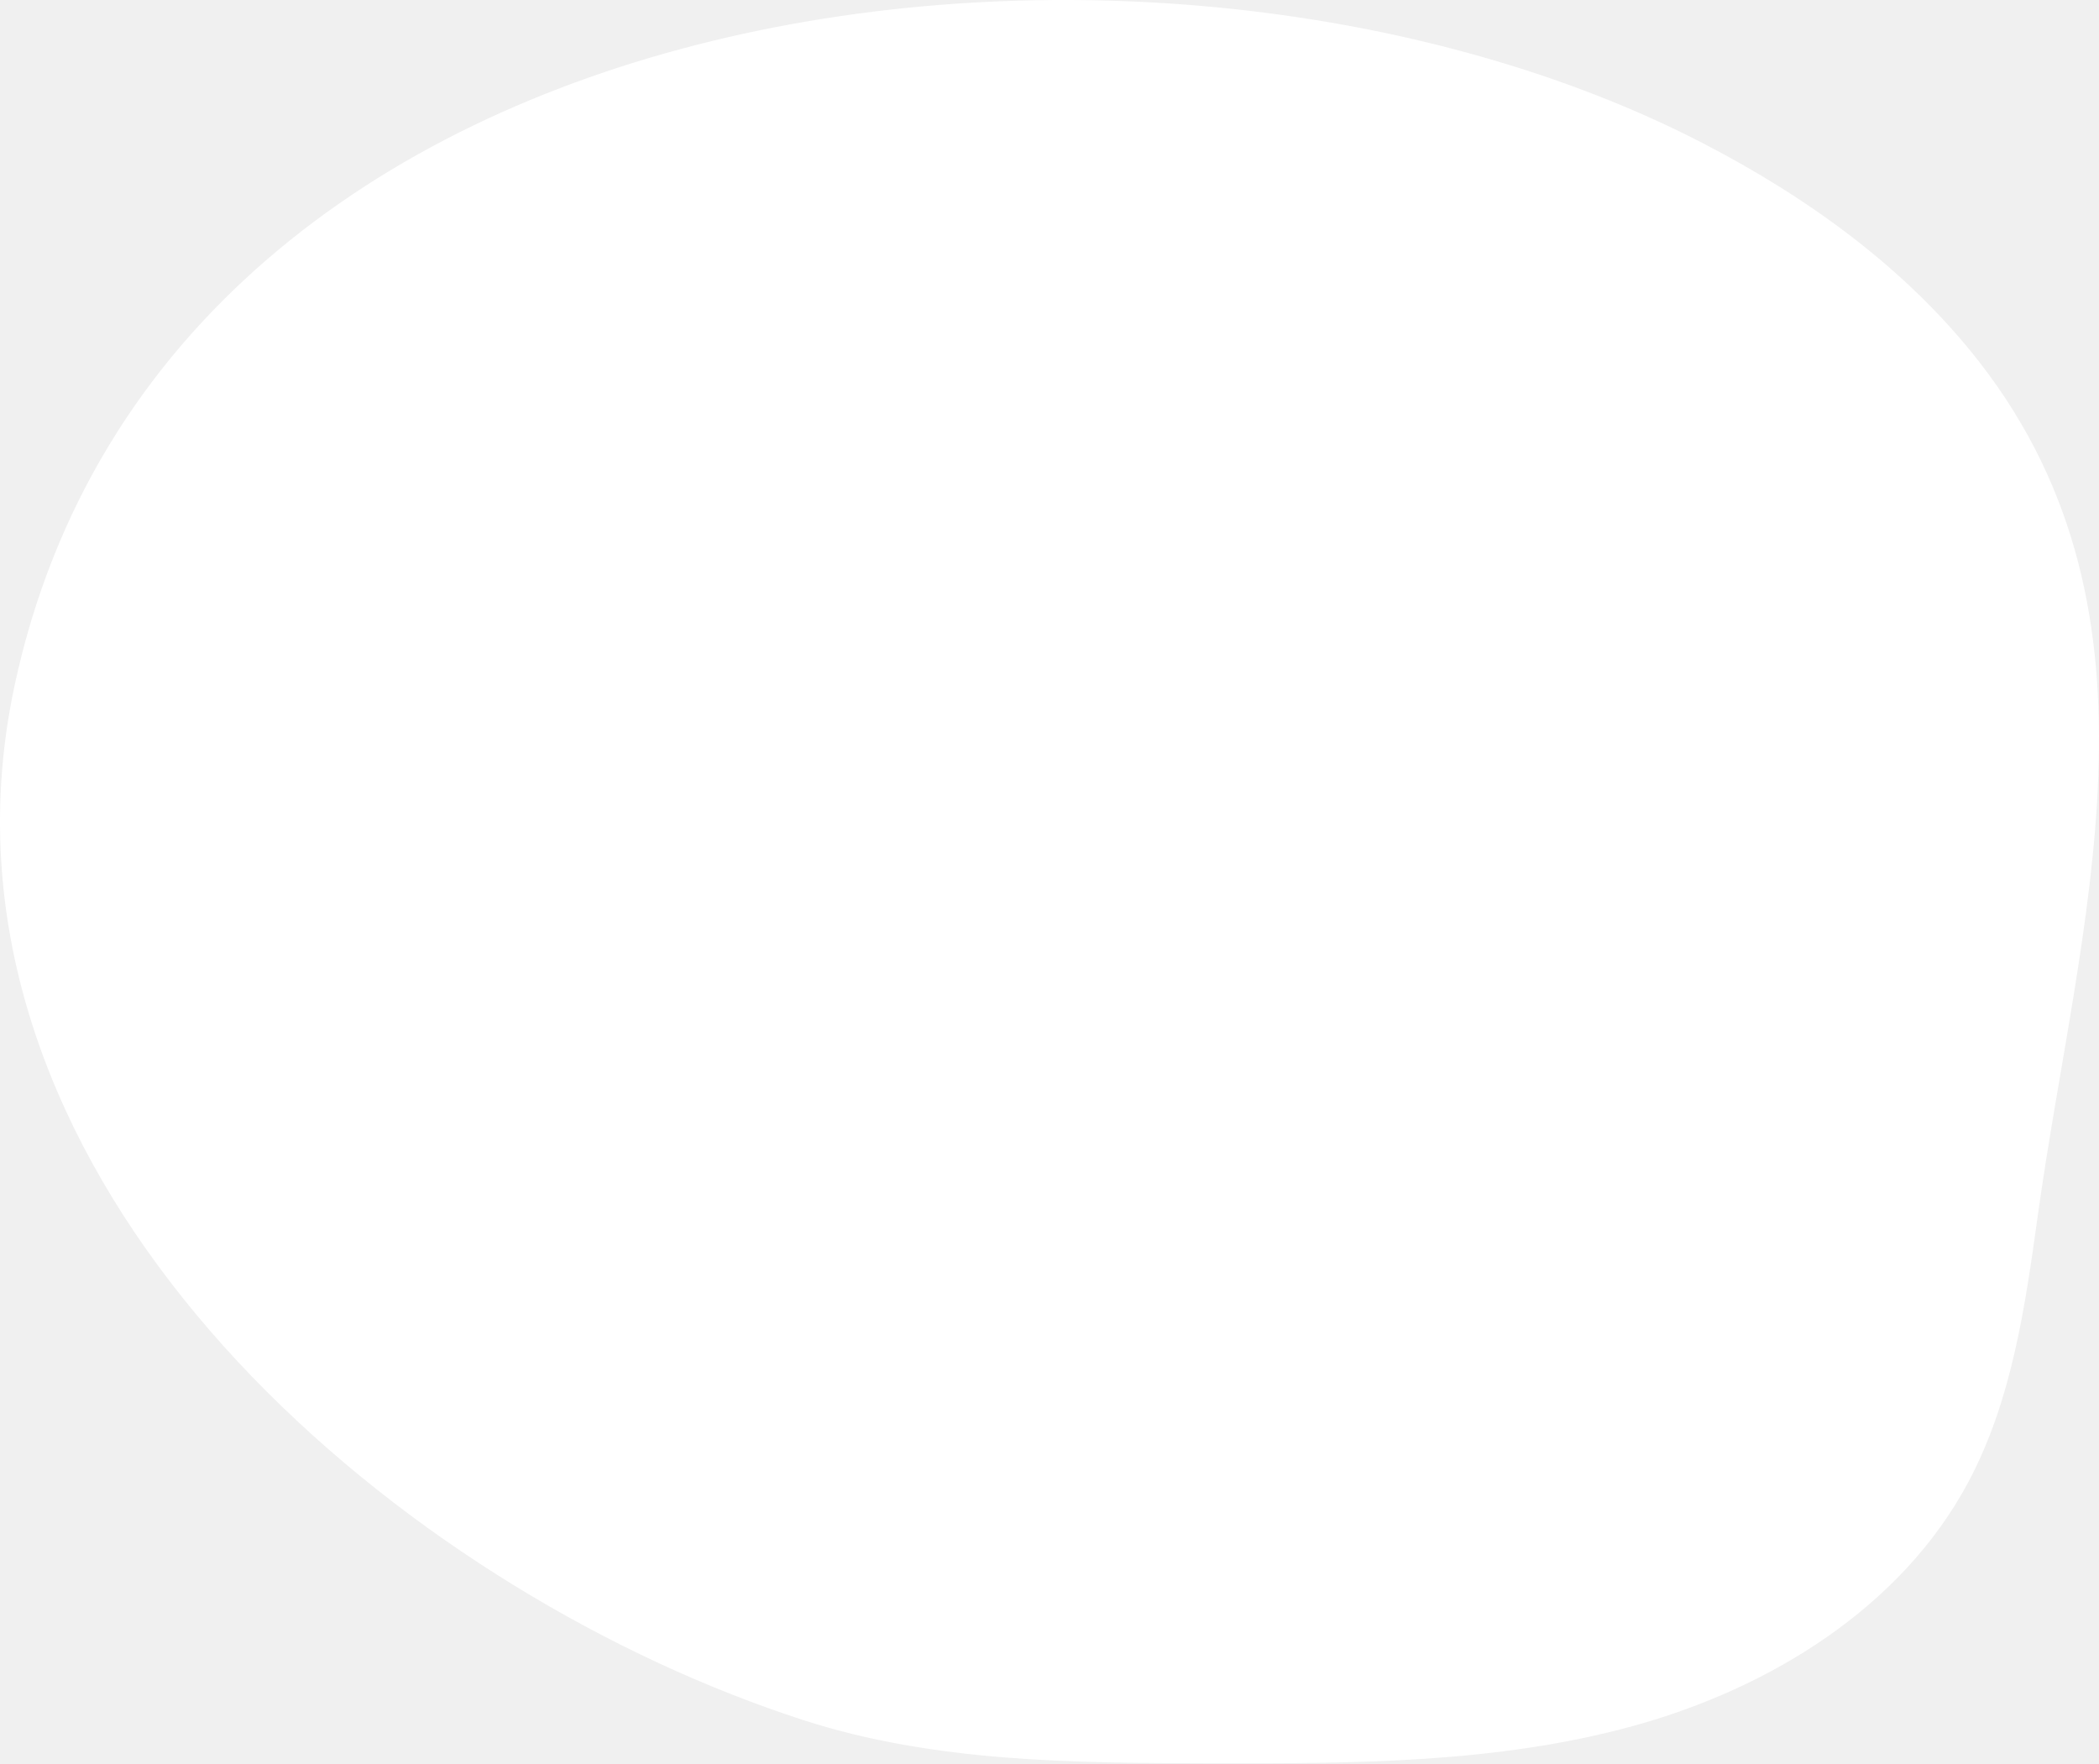
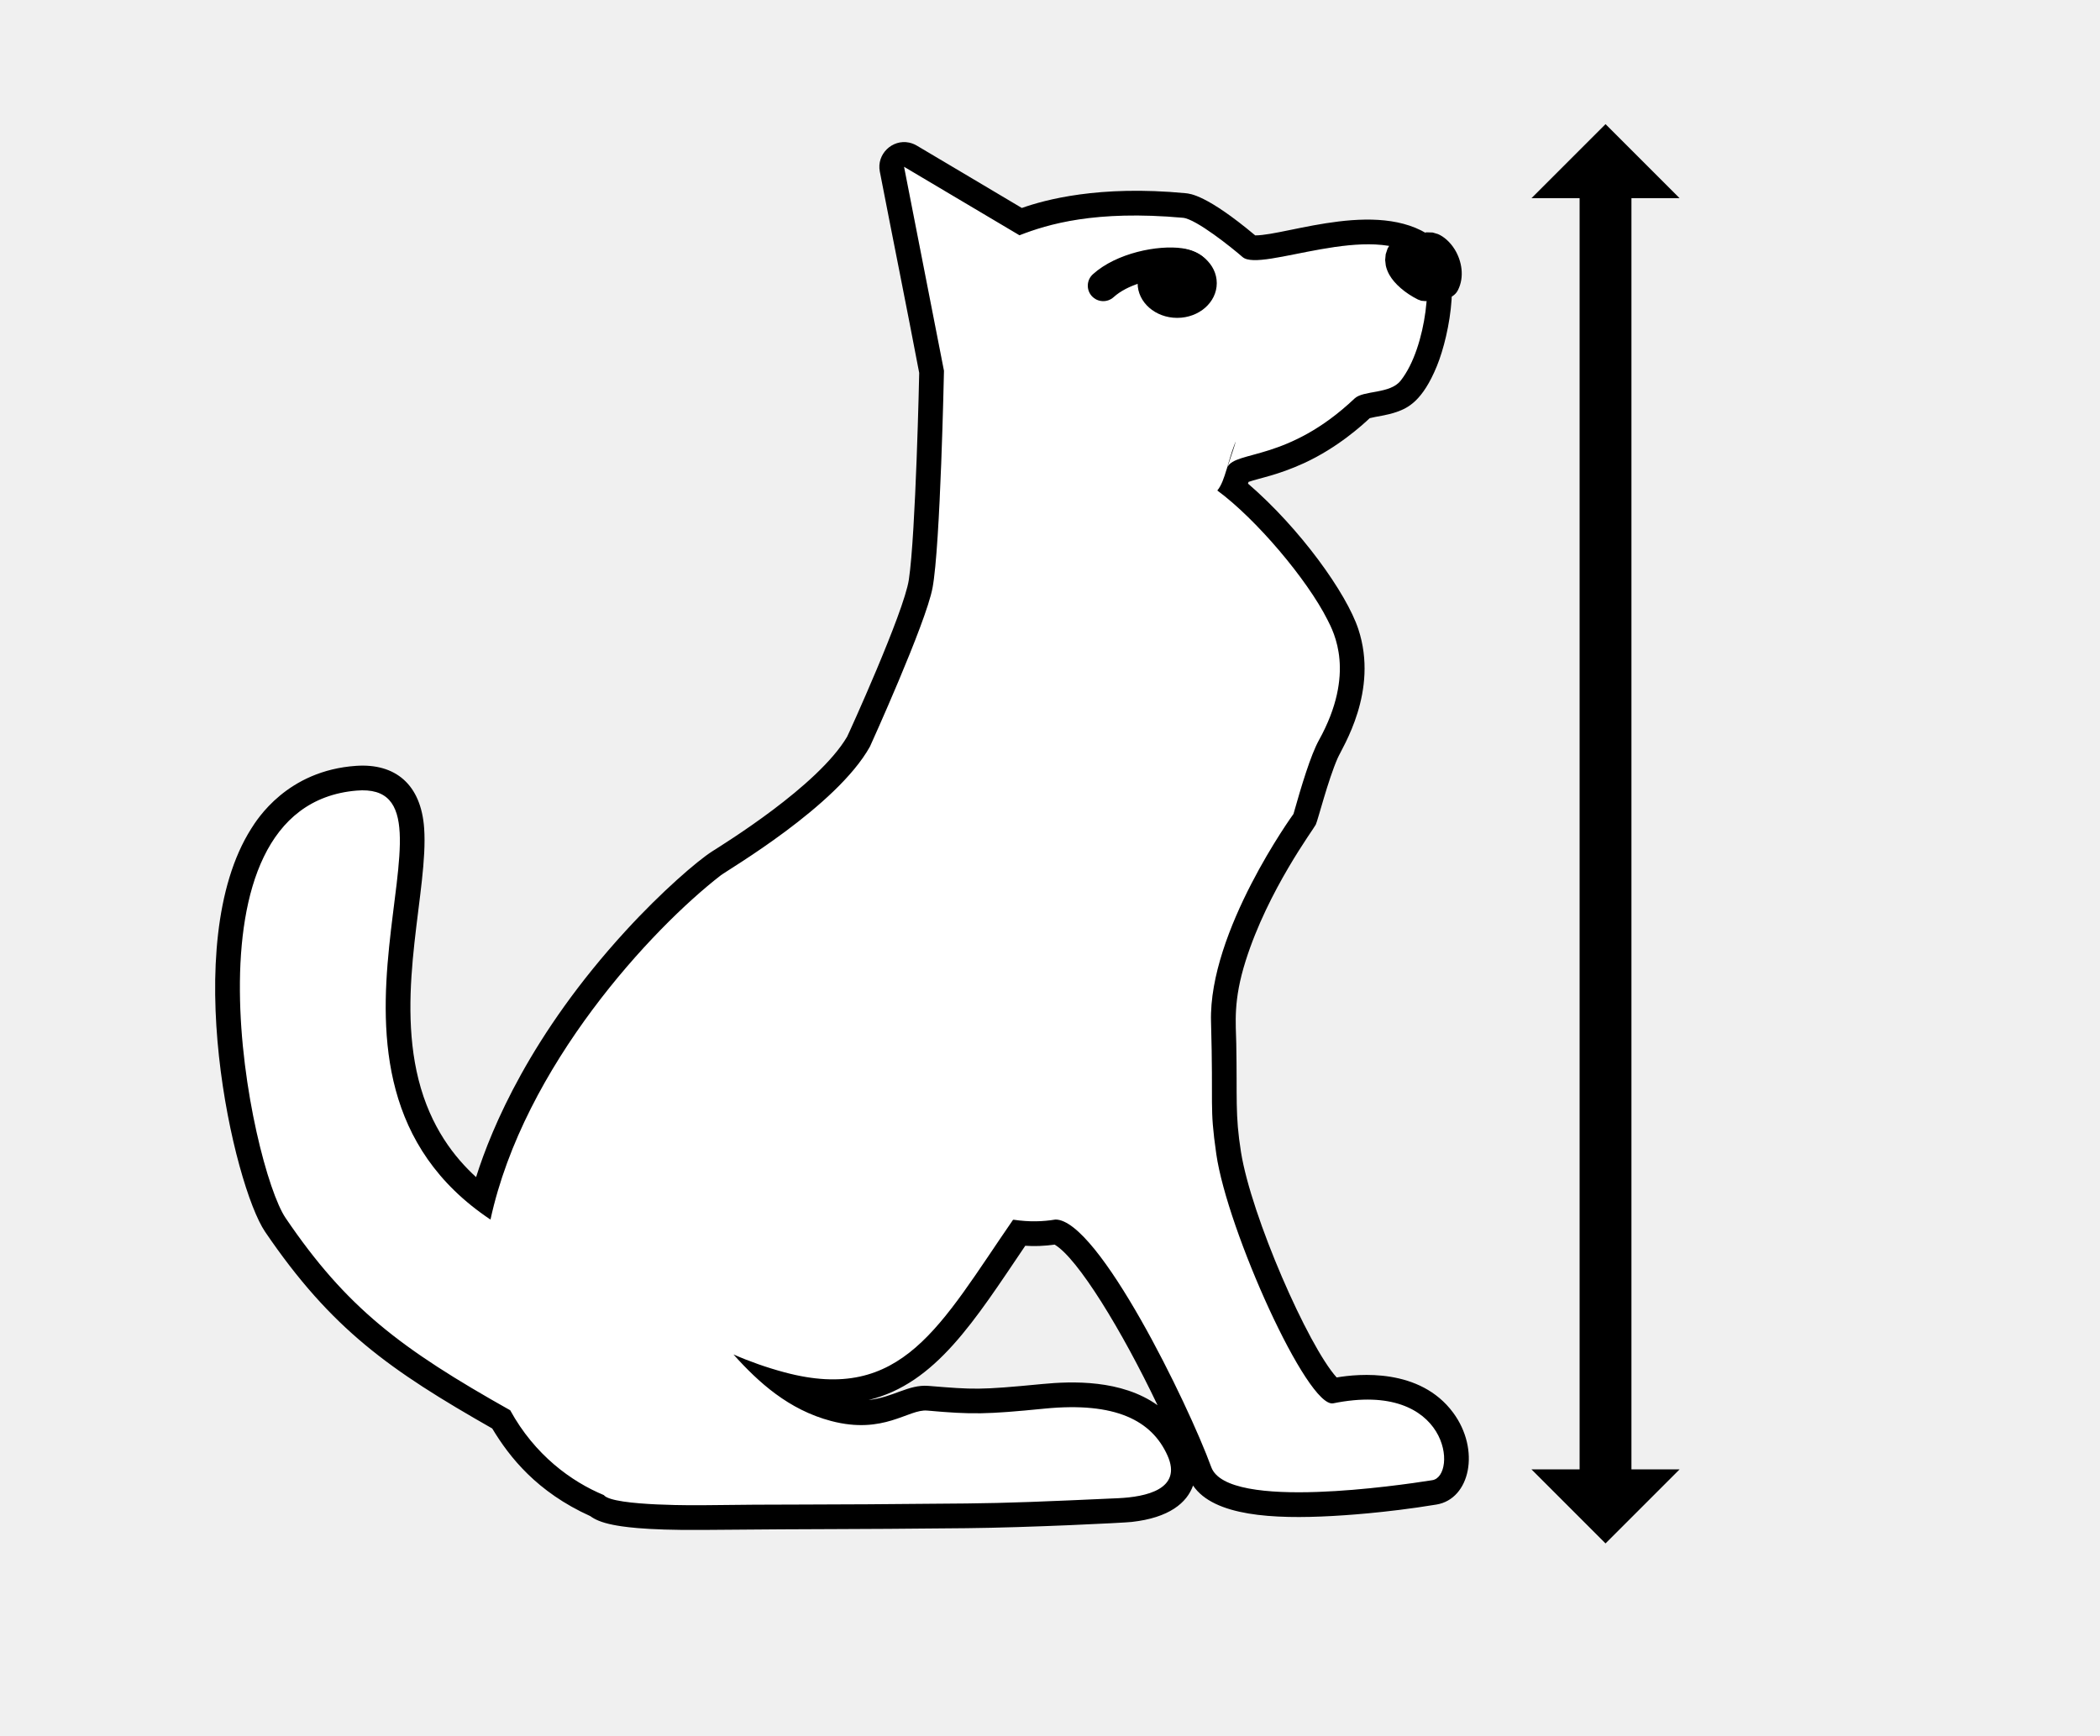
- <svg xmlns="http://www.w3.org/2000/svg" style="isolation:isolate" viewBox="419.789 45.083 164.11 137.865" width="164.11pt" height="137.865pt">
-   <path d=" M 419.822 107.519 C 419.928 104.604 420.291 101.647 420.934 98.655 C 432.947 42.8 510.456 34.285 552.962 56.297 C 561.183 60.555 568.877 66.102 574.56 73.41 C 590.095 93.385 582.275 117.316 579.111 140.139 C 578.121 147.277 577.077 154.586 573.689 160.947 C 568.468 170.749 558.206 177.071 547.5 180.021 C 536.793 182.97 525.528 182.967 514.423 182.944 C 503.727 182.922 492.828 182.869 482.648 179.584 C 452.608 169.892 418.58 141.68 419.822 107.519 Z " fill="#FFFFFF" />
+ <svg xmlns="http://www.w3.org/2000/svg" width="100%" height="100%" viewBox="0 0 340 281" version="1.1" xml:space="preserve" style="fill-rule:evenodd;clip-rule:evenodd;stroke-linejoin:round;stroke-miterlimit:2;">
+   <g transform="matrix(-0.115531,0.431168,0.431168,0.115531,111.848,-6.16493)">
+     <path d="M459.491,47.89C402.505,45.129 342.223,77.264 317.275,96.233C314.552,98.302 282.234,130.374 258.125,136.425C258.125,136.425 209.813,144.458 196.628,143.447C181.153,142.262 119.499,127.072 119.499,127.072L51.761,93.936L64.927,140.807C58.431,149.666 48.943,164.861 43.452,196.432C42.629,201.159 49.447,216.611 51.607,220.997C55.517,228.935 26.13,263.318 35.765,283.689C38.337,289.127 65.788,294.222 80.126,287.988C85.851,285.499 86.917,275.842 90.653,273.547C119.112,256.063 119.952,236.767 126.667,235.429C123.631,235.646 113.295,236.241 118.443,235.749C121.564,235.451 124.548,235.433 127.236,235.359C127.042,235.368 126.852,235.392 126.667,235.429C127.316,235.382 127.631,235.353 127.39,235.355C130.778,235.258 133.685,235.062 135.787,234.084C142.139,250.345 158.431,273.819 170.744,284.816C174.457,288.132 186.731,299.861 213.744,293.129C219.732,291.637 231.411,291.288 241.973,291.141C241.973,291.141 291.017,272.36 322.521,281.759C352.93,290.833 351.951,288.997 368.375,296.02C394.029,306.992 449.001,351.884 444.757,360.407C425.532,399.018 458.611,410.846 462.404,402.323C465.075,396.319 472.25,379.719 477.305,363.182C482.607,345.84 485.576,328.567 478.576,323.656C458.606,309.648 402.403,260.822 406.446,245.824C408.373,241.612 409.794,236.807 410.427,231.309L410.514,230.993C454.199,215.441 485.417,209.482 485.417,165.28C485.417,158.587 484.911,152.037 483.943,145.685C491.336,157.015 498.149,170.179 498.09,186.11C498.017,205.968 486.603,212.038 485.417,218.844C482.602,234.991 481.17,239.981 473.732,259.729C464.564,284.066 467.877,298.504 478.608,307.233C488.999,315.686 495.138,303.613 498.202,293.97C506.386,268.214 510.303,255.608 514.299,241.274C530.111,184.555 532.014,176.086 539.524,149.554C539.524,149.554 548.59,117.605 545.396,113.471C543.732,100.834 537.831,85.474 524.465,72.705C513.164,28.517 503.88,5.685 478.171,-24.043C463.568,-40.929 344.282,-101.563 321.765,-39.36C306.257,3.481 429.191,-41.585 459.491,47.89Z" style="fill:white;" />
+     <path d="M532.531,68.122C521.729,26.854 512.937,2.534 484.933,-29.923C471.758,-45.193 392.356,-87.434 345.009,-72.648C341.259,-71.477 321.245,-65.533 313.111,-41.763C308.504,-28.302 313.519,-17.278 328.613,-12.085C349.627,-4.855 387.655,-6.899 417.187,9.533C432.778,18.208 441.155,29.568 445.966,38.861C427.098,39.686 390.816,44.64 345.701,68.109C328.279,77.172 314.41,86.69 309.744,90.918C306.091,94.228 276.924,121.895 256.835,127.496C256.168,127.682 208.015,135.723 196.034,134.39C179.434,132.542 122.636,118.63 122.567,118.597C100.223,107.805 78.005,96.755 55.698,85.887C49.966,83.094 43.158,87.146 42.813,93.447C42.8,93.681 42.732,94.919 43.134,96.36C47.099,110.607 51.158,124.827 55.14,139.069C50.169,146.319 39.847,163.849 34.603,195.011C34.327,196.648 33.145,202.546 42.84,223.408C39.846,234.727 17.002,265.146 27.705,287.609C33.018,298.76 59.082,300.924 71.607,299.32C85.243,297.573 89.013,293.063 91.403,289.58C93.631,286.334 94.862,282.888 96.13,280.692C99.163,278.806 109.539,272.221 118.146,261.789C124.746,253.79 127.373,247.894 129.84,244.217L130.493,244.181C141.339,266.688 159.635,288.959 171.127,296.503C191.021,309.564 213.972,302.027 218.293,301.369C226.949,300.05 241.844,300.284 243.633,299.947C245.454,299.604 270.985,289.385 297.862,288.175C313.13,287.488 320.539,290.553 327.801,292.65C346.97,298.183 352.686,298.822 365.37,304.485C386.85,314.075 426.974,346.16 435.381,359.175C432.026,366.476 424.153,387.434 436.787,403.295C447.215,416.386 465.432,417.345 470.541,406.078C478.42,388.703 483.4,373.51 484.348,370.617C491.028,350.238 495.512,329.149 486.735,319.009C493.321,318.487 500.264,313.717 505.257,300.907C506.427,297.904 516.919,265.248 522.93,243.685C535.752,197.685 535.483,197.62 548.258,151.599C554.203,130.183 554.761,122.167 554.943,119.555C555.259,115.029 554.709,112.397 554.036,110.718C550.597,89.717 540.906,76.791 532.531,68.122ZM126.667,235.429C126.852,235.392 127.042,235.368 127.236,235.359C124.548,235.433 121.564,235.451 118.443,235.749C113.295,236.241 123.631,235.646 126.667,235.429C119.952,236.767 119.112,256.063 90.653,273.547C86.917,275.842 85.851,285.499 80.126,287.988C65.788,294.222 38.337,289.127 35.765,283.689C26.13,263.318 55.517,228.935 51.607,220.997C49.447,216.611 42.629,201.159 43.452,196.432C48.943,164.861 58.431,149.666 64.927,140.807L51.761,93.936L119.499,127.072C119.499,127.072 181.153,142.262 196.628,143.447C209.813,144.458 258.125,136.425 258.125,136.425C282.234,130.374 314.552,98.302 317.275,96.233C342.223,77.264 402.505,45.129 459.491,47.89C429.191,-41.585 306.257,3.481 321.765,-39.36C344.282,-101.563 463.568,-40.929 478.171,-24.043C503.88,5.685 513.164,28.517 524.465,72.705C537.831,85.474 543.732,100.834 545.396,113.471C548.59,117.605 539.524,149.554 539.524,149.554C532.014,176.086 530.111,184.555 514.299,241.274C510.303,255.608 506.386,268.214 498.202,293.97C495.138,303.613 488.999,315.686 478.608,307.233C467.877,298.504 464.564,284.066 473.732,259.729C481.17,239.981 482.602,234.991 485.417,218.844C486.603,212.038 498.017,205.968 498.09,186.11C498.149,170.179 491.336,157.015 483.943,145.685C484.911,152.037 485.417,158.587 485.417,165.28C485.417,209.482 454.199,215.441 410.514,230.993L410.427,231.309C409.794,236.807 408.373,241.612 406.446,245.824C402.403,260.822 458.606,309.648 478.576,323.656C485.576,328.567 482.607,345.84 477.305,363.182C472.25,379.719 465.075,396.319 462.404,402.323C458.611,410.846 425.532,399.018 444.757,360.407C449.001,351.884 394.029,306.992 368.375,296.02C351.951,288.997 352.93,290.833 322.521,281.759C291.017,272.36 241.973,291.141 241.973,291.141C231.411,291.288 219.732,291.637 213.744,293.129C186.731,299.861 174.457,288.132 170.744,284.816C158.431,273.819 142.139,250.345 135.787,234.084C133.685,235.062 130.778,235.258 127.39,235.355C127.631,235.353 127.316,235.382 126.667,235.429ZM461.928,299.036C439.083,279.538 417.867,257.237 415.305,247.882C416.895,244.04 417.793,241.115 418.465,237.713C449.524,226.978 475.22,219.271 487.216,197.304C484.074,205.59 477.967,209.761 476.655,216.946C473.663,233.338 473.404,235.026 465.336,256.597C461.534,266.761 456.269,283.937 461.928,299.036Z" />
+   </g>
+   <g transform="matrix(0.754169,-0.52426,0.411389,0.851686,38.241,110.075)">
+     <path d="M183.136,36.738C182.885,36.491 182.36,35.991 181.913,35.679C180.397,34.618 178.274,33.602 176.06,32.953C174.246,32.422 172.364,32.129 170.719,32.342C169.259,32.53 167.727,31.494 167.298,30.029C166.87,28.564 167.707,27.222 169.166,27.033C174.62,26.328 181.906,29.278 185.527,32.16C188.104,34.212 188.945,36.507 188.574,38.001C188.233,39.371 186.753,40.035 185.27,39.482C184.05,39.028 183.207,37.89 183.136,36.738Z" />
+   </g>
+   <g transform="matrix(1.34171,0,0,2.99418,-24.0669,-128.304)">
+     <ellipse cx="159.99" cy="58.165" rx="4.776" ry="1.877" />
+   </g>
+   <g transform="matrix(1,0,0,1,11.0408,9.92822)">
+     <path d="M218.352,28.295L218.473,28.197L219.166,27.86L219.896,27.692L220.917,27.723L221.772,27.976C222.691,28.361 223.721,29.231 224.474,30.443C225.638,32.318 226.097,34.922 225,37.064C224.372,38.292 222.864,38.779 221.636,38.15C221.577,38.119 221.519,38.087 221.463,38.053L221.067,38.402L220.496,38.692L219.785,38.835L219.084,38.774L218.528,38.573C216.45,37.533 214.743,36.045 213.923,34.606C213.632,34.095 213.434,33.58 213.325,33.074L213.222,32.181L213.311,31.239L213.615,30.316L214.112,29.487C214.446,29.043 214.895,28.61 215.491,28.217C216.391,27.625 217.533,27.69 218.352,28.295Z" />
+   </g>
+   <g transform="matrix(5.00714e-17,0.817728,-1.04171,6.37862e-17,316.592,-10.685)">
+     <path d="M52.311,58.41L52.311,65.892L37.648,54.382L52.311,42.872L52.311,50.353L304.043,50.353L304.043,42.872L318.706,54.382L304.043,65.892L304.043,58.41L52.311,58.41Z" />
+   </g>
</svg>
